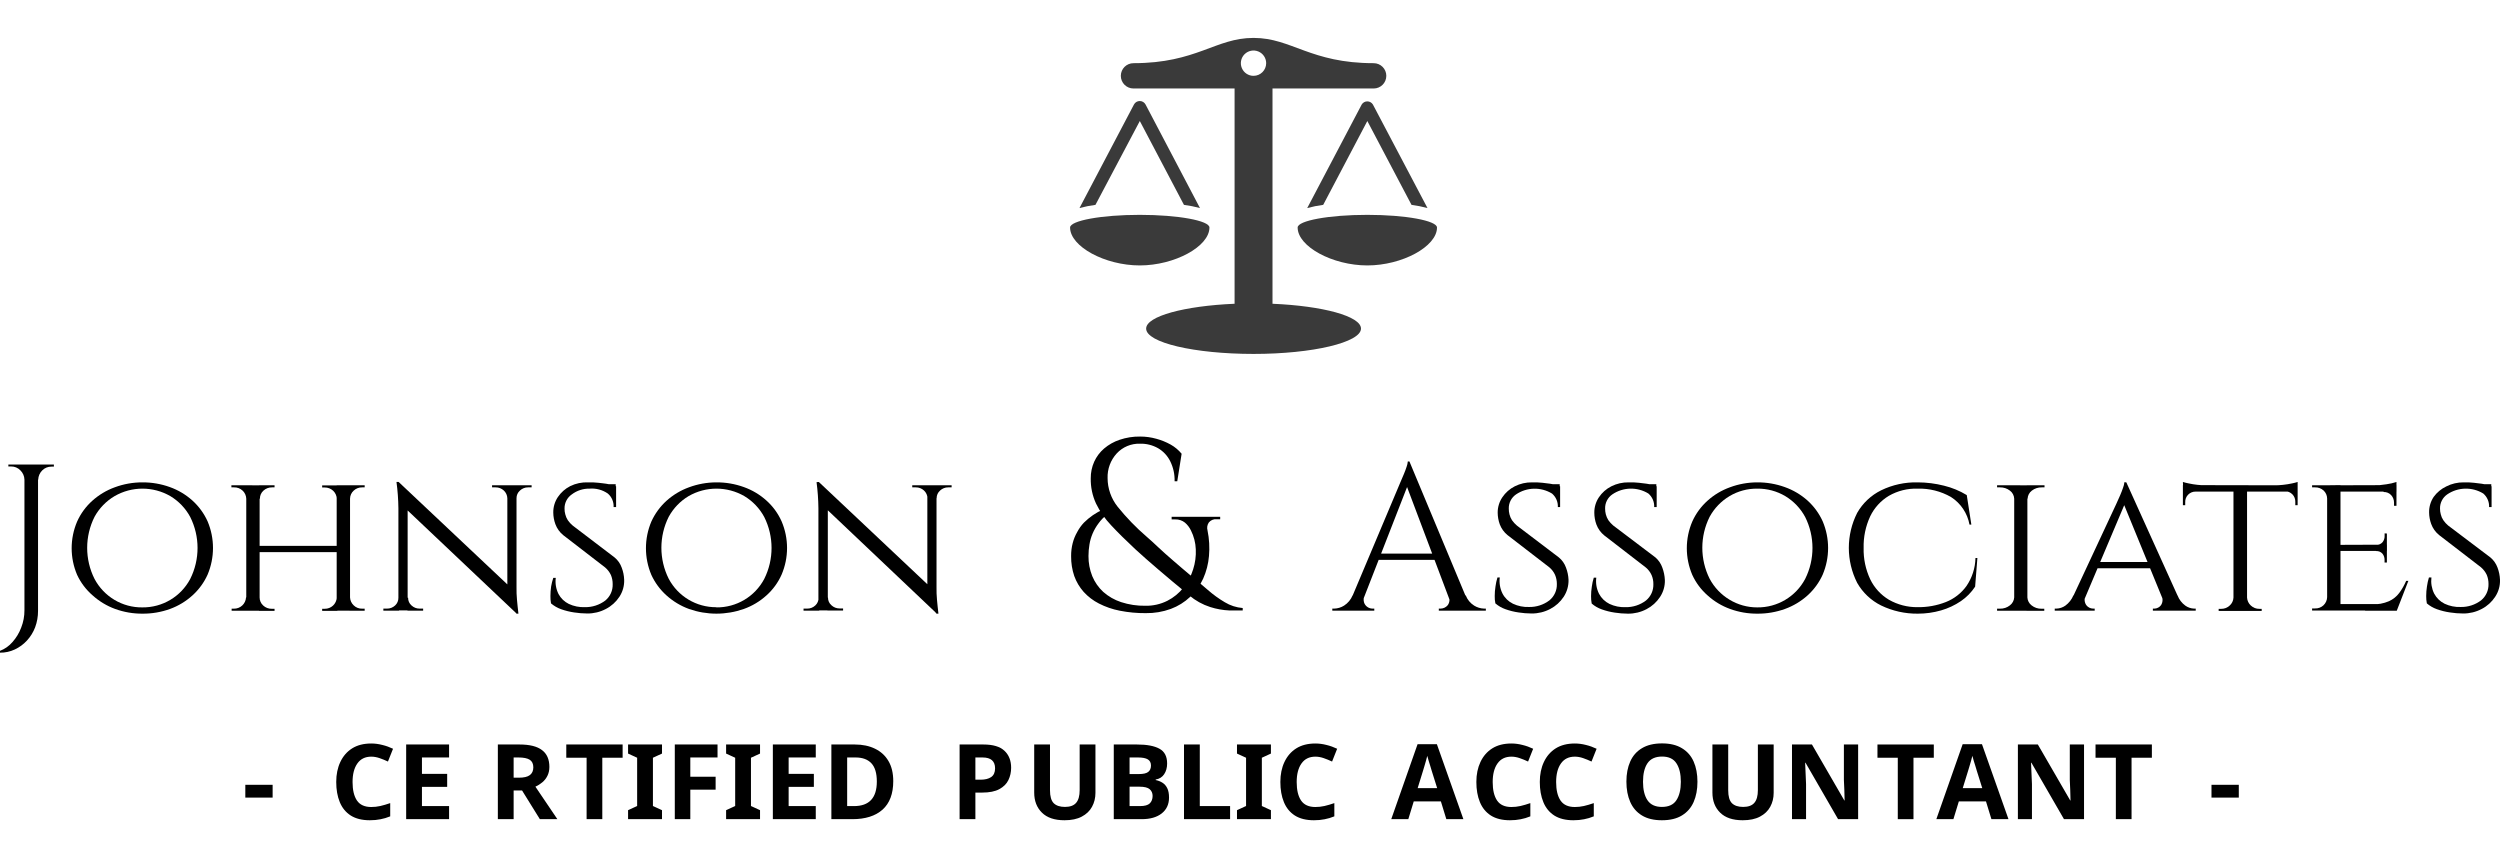
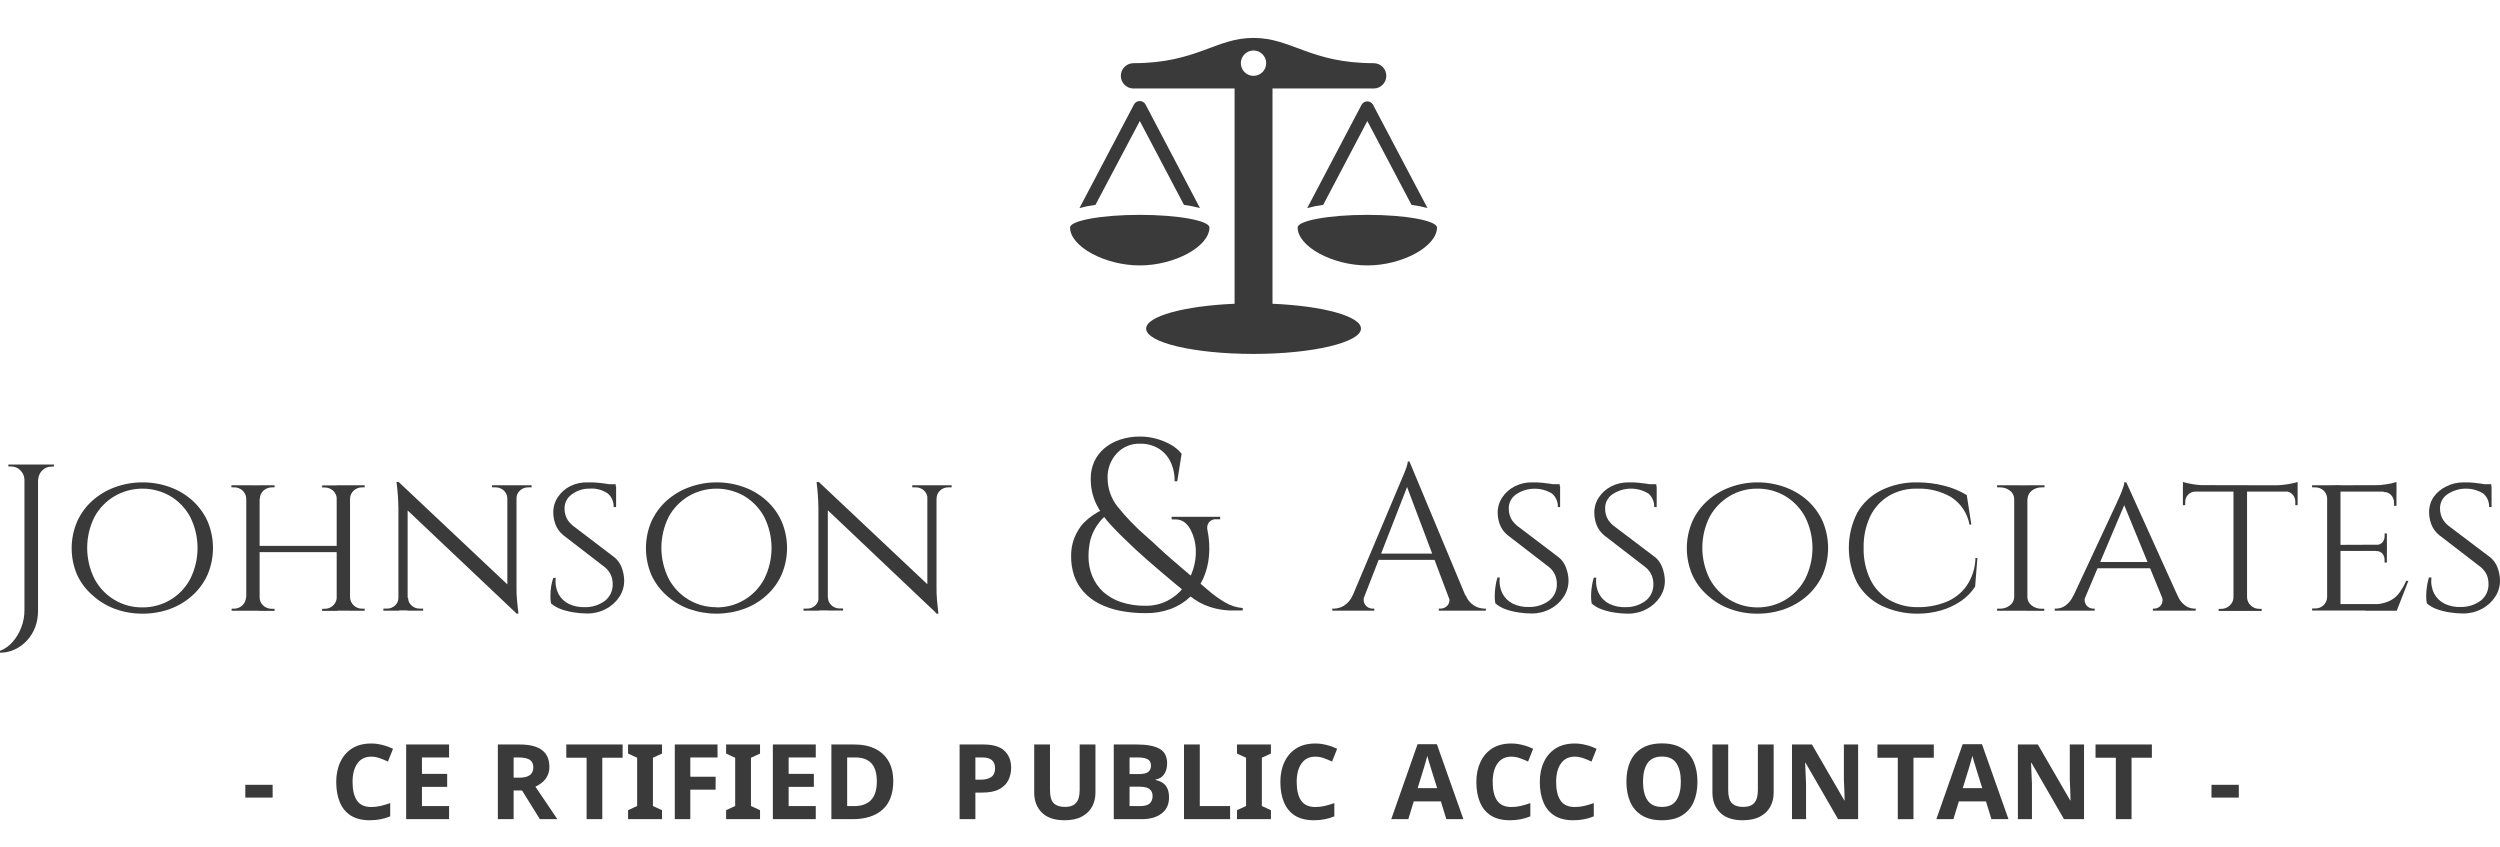
<svg xmlns="http://www.w3.org/2000/svg" viewBox="0 0 430.53 145.86">
  <defs>
-     <style>.cls-1{fill:none;}.cls-2{fill:#3a3a3a;}.cls-3{font-size:18px;font-family:Montserrat-Bold, Montserrat;font-weight:700;}.cls-4{letter-spacing:-0.01em;}.cls-5{letter-spacing:0em;}.cls-6{letter-spacing:-0.01em;}.cls-7{letter-spacing:-0.01em;}.cls-8{letter-spacing:-0.03em;}</style>
+     <style>.cls-1{fill:none;}.cls-2,.cls-3{fill:#3a3a3a;}.cls-3{font-size:18px;font-family:Montserrat-Bold, Montserrat;font-weight:700;}.cls-4{letter-spacing:-0.01em;}.cls-5{letter-spacing:0em;}.cls-6{letter-spacing:-0.01em;}.cls-7{letter-spacing:-0.01em;}.cls-8{letter-spacing:-0.03em;}</style>
  </defs>
  <g id="Layer_2" data-name="Layer 2">
    <g id="Layer_1-2" data-name="Layer 1">
      <rect class="cls-1" x="181.05" width="69.66" height="69.66" />
      <path class="cls-2" d="M237.28,10.88c-10.87,0-14.14-4.34-20.65-4.35h-.06c-6.52,0-9.78,4.35-20.65,4.35a2.18,2.18,0,1,0,0,4.36h17.41V52.31c-8.65.37-15.23,2.14-15.23,4.28,0,2.41,8.28,4.36,18.5,4.36s18.5-2,18.5-4.36c0-2.14-6.58-3.91-15.24-4.28V15.24h17.42a2.18,2.18,0,0,0,0-4.36ZM236.19,37c-6.62,0-12,1-12,2.18,0,3.27,6,6.53,12,6.53s12-3.26,12-6.53C248.16,38,242.8,37,236.19,37Zm0-16.16,7.61,14.44a21.44,21.44,0,0,1,2.75.55L237.15,18a1.13,1.13,0,0,0-1.93,0l-9.38,17.83a20.76,20.76,0,0,1,2.75-.55Zm-39.18,0,7.6,14.44a21.28,21.28,0,0,1,2.76.55L198,18A1.13,1.13,0,0,0,196,18l-9.38,17.83a20.76,20.76,0,0,1,2.75-.55ZM197,37c-6.62,0-12,1-12,2.18,0,3.27,6,6.53,12,6.53s12-3.26,12-6.53C209,38,203.62,37,197,37ZM216.6,13.06a2.18,2.18,0,1,1,2.17-2.18A2.18,2.18,0,0,1,216.6,13.06Z" transform="translate(-0.72)" />
-       <path d="M7.27,80v25.2a8,8,0,0,1-.5,2.83,7.06,7.06,0,0,1-1.41,2.28,6.64,6.64,0,0,1-2.08,1.53,5.87,5.87,0,0,1-2.56.56v-.32a5.3,5.3,0,0,0,2.14-1.5,7.84,7.84,0,0,0,1.51-2.5,8,8,0,0,0,.56-3V80ZM5,82.6H4.93a2.31,2.31,0,0,0-.7-1.6,2.16,2.16,0,0,0-1.6-.67H2.16V80H5Zm2.12,0V80H10v.36H9.58A2.18,2.18,0,0,0,8,81a2.35,2.35,0,0,0-.7,1.6Z" transform="translate(-0.72)" />
-       <path d="M25.24,83.07a13.66,13.66,0,0,1,4.73.81,11.74,11.74,0,0,1,3.89,2.32,10.91,10.91,0,0,1,2.61,3.58,11.79,11.79,0,0,1,0,9.18,10.81,10.81,0,0,1-2.61,3.58A11.76,11.76,0,0,1,30,104.87a13.66,13.66,0,0,1-4.73.81,13.53,13.53,0,0,1-4.72-.81,11.88,11.88,0,0,1-3.87-2.33A10.54,10.54,0,0,1,14,99a11.68,11.68,0,0,1,0-9.18,10.64,10.64,0,0,1,2.61-3.58,11.85,11.85,0,0,1,3.87-2.32A13.53,13.53,0,0,1,25.24,83.07Zm0,21.53a9.21,9.21,0,0,0,8.24-4.9,11.92,11.92,0,0,0,0-10.67,9.38,9.38,0,0,0-3.42-3.59,9.59,9.59,0,0,0-9.61,0A9.38,9.38,0,0,0,17,89,11.92,11.92,0,0,0,17,99.7a9.27,9.27,0,0,0,3.42,3.6A9.16,9.16,0,0,0,25.24,104.6Z" transform="translate(-0.72)" />
-       <path d="M43.24,85.88h-.11a2,2,0,0,0-.63-1.39A2.06,2.06,0,0,0,41,83.93h-.43v-.36h2.63Zm0,17v2.3H40.61v-.36H41a2.05,2.05,0,0,0,2.09-1.94Zm2.19-19.3v21.6h-2.3V83.57ZM59.08,94v1.08H45V94Zm-13.76-8.1V83.57H48v.36h-.43a2.13,2.13,0,0,0-1.48.56,1.82,1.82,0,0,0-.61,1.39Zm0,17h.11a1.85,1.85,0,0,0,.61,1.37,2.09,2.09,0,0,0,1.48.57H48v.36H45.32Zm13.5-17h-.1a2,2,0,0,0-.63-1.39,2.08,2.08,0,0,0-1.46-.56H56.2v-.36h2.62Zm0,17v2.3H56.2v-.36h.43a2.05,2.05,0,0,0,2.09-1.94ZM61,83.57v21.6h-2.3V83.57Zm-.11,2.31V83.57h2.63v.36h-.43a2.06,2.06,0,0,0-1.46.56A1.91,1.91,0,0,0,61,85.88Zm0,17H61a2,2,0,0,0,.63,1.37,2,2,0,0,0,1.46.57h.43v.36H60.91Z" transform="translate(-0.72)" />
-       <path d="M69.44,102.94v2.23h-2.7v-.36h.61a2,2,0,0,0,1.41-.54,1.75,1.75,0,0,0,.57-1.33ZM69.37,83l1.55,2,0,20.12H69.33V87.53A37.44,37.44,0,0,0,69,83Zm0,0,19.94,18.79.36,3.86L69.73,86.78ZM71,102.94a1.71,1.71,0,0,0,.59,1.33,2,2,0,0,0,1.39.54h.61v.36h-2.7v-2.23ZM88.09,85.8a1.89,1.89,0,0,0-.61-1.33,2,2,0,0,0-1.41-.54h-.61v-.36h2.7V85.8Zm1.58-2.23v17.5c0,.77,0,1.5.08,2.21s.13,1.51.25,2.4h-.33l-1.58-1.91V83.57Zm-.1,2.23V83.57h2.7v.36h-.62a2,2,0,0,0-1.38.54,1.73,1.73,0,0,0-.6,1.33Z" transform="translate(-0.72)" />
-       <path d="M102,83.07c.67,0,1.26,0,1.76.07s1,.1,1.32.16a6.69,6.69,0,0,1,1,.22l.74.23,0,3.57h-.43a2.86,2.86,0,0,0-1-2.33,4.82,4.82,0,0,0-3.13-.84,4.9,4.9,0,0,0-3.08,1,2.89,2.89,0,0,0-1.24,2.43,3.51,3.51,0,0,0,.13,1,3.27,3.27,0,0,0,.43,1,4.48,4.48,0,0,0,.85.93L106.56,96a4,4,0,0,1,1.22,1.74,6.4,6.4,0,0,1,.43,2.11,5,5,0,0,1-.82,2.92,6.14,6.14,0,0,1-2.33,2.1,6.7,6.7,0,0,1-3.22.78,15.42,15.42,0,0,1-2.25-.18,12,12,0,0,1-2.25-.56,5.61,5.61,0,0,1-1.73-1,6.4,6.4,0,0,1-.1-1.27,11.84,11.84,0,0,1,.12-1.64A9.9,9.9,0,0,1,96,99.52h.43a4.83,4.83,0,0,0,.47,2.77A4,4,0,0,0,98.67,104a6,6,0,0,0,2.78.56,5.66,5.66,0,0,0,3.51-1.14,3.49,3.49,0,0,0,1.27-2.82,4,4,0,0,0-.3-1.57,3.88,3.88,0,0,0-1-1.31l-7.2-5.55a4.4,4.4,0,0,1-1.37-1.91,6,6,0,0,1-.36-2,4.67,4.67,0,0,1,.79-2.66,5.69,5.69,0,0,1,2.14-1.89A6.42,6.42,0,0,1,102,83.07Zm4.75.32,0,.65h-2.56v-.65Z" transform="translate(-0.72)" />
-       <path d="M124.09,83.07a13.62,13.62,0,0,1,4.73.81,11.64,11.64,0,0,1,3.89,2.32,10.64,10.64,0,0,1,2.61,3.58,11.68,11.68,0,0,1,0,9.18,10.54,10.54,0,0,1-2.61,3.58,11.66,11.66,0,0,1-3.89,2.33,14.19,14.19,0,0,1-9.45,0,11.88,11.88,0,0,1-3.87-2.33A10.81,10.81,0,0,1,112.89,99a11.79,11.79,0,0,1,0-9.18,10.91,10.91,0,0,1,2.61-3.58,11.85,11.85,0,0,1,3.87-2.32A13.57,13.57,0,0,1,124.09,83.07Zm0,21.53a9.21,9.21,0,0,0,8.24-4.9,11.92,11.92,0,0,0,0-10.67,9.38,9.38,0,0,0-3.42-3.59,9.59,9.59,0,0,0-9.61,0A9.38,9.38,0,0,0,115.88,89a11.92,11.92,0,0,0,0,10.67,9.21,9.21,0,0,0,8.21,4.9Z" transform="translate(-0.72)" />
-       <path d="M141.8,102.94v2.23h-2.7v-.36h.61a2,2,0,0,0,1.41-.54,1.75,1.75,0,0,0,.57-1.33ZM141.73,83l1.55,2,0,20.12h-1.62V87.53a37.44,37.44,0,0,0-.32-4.5Zm0,0,19.94,18.79.36,3.86-19.94-18.9Zm1.58,19.91a1.71,1.71,0,0,0,.6,1.33,2,2,0,0,0,1.38.54h.62v.36h-2.7v-2.23ZM160.45,85.8a1.89,1.89,0,0,0-.61-1.33,2,2,0,0,0-1.41-.54h-.61v-.36h2.7V85.8ZM162,83.57v17.5c0,.77,0,1.5.08,2.21s.13,1.51.25,2.4H162l-1.58-1.91V83.57Zm-.1,2.23V83.57h2.7v.36H164a2,2,0,0,0-1.38.54,1.73,1.73,0,0,0-.6,1.33Z" transform="translate(-0.72)" />
-       <path d="M208.67,91.35a15.15,15.15,0,0,1,.25,4.41,12,12,0,0,1-1,3.89,10.22,10.22,0,0,1-2.23,3.13,9.84,9.84,0,0,1-3.34,2.08,12,12,0,0,1-4.32.73,22.22,22.22,0,0,1-4.48-.42,13.54,13.54,0,0,1-3.59-1.24,9.13,9.13,0,0,1-2.62-2,8.38,8.38,0,0,1-1.62-2.73,10.29,10.29,0,0,1-.54-3.43,8.76,8.76,0,0,1,.27-2.24,7.51,7.51,0,0,1,.78-1.91A7.2,7.2,0,0,1,187.39,90a11.37,11.37,0,0,1,1.54-1.28,10.54,10.54,0,0,1,1.8-1l.59.93a7.19,7.19,0,0,0-1.43,1.49,8.57,8.57,0,0,0-1,1.72,8.06,8.06,0,0,0-.55,1.89,12.06,12.06,0,0,0-.17,2,9.09,9.09,0,0,0,.65,3.47,7.71,7.71,0,0,0,1.89,2.71,8.77,8.77,0,0,0,3.07,1.76,12.8,12.8,0,0,0,4.18.63,8.06,8.06,0,0,0,3.8-.86,8.41,8.41,0,0,0,2.77-2.27,9.62,9.62,0,0,0,1.66-3.13,9.77,9.77,0,0,0,.46-3.46,7.91,7.91,0,0,0-.84-3.26A4.13,4.13,0,0,0,204.78,90a2.52,2.52,0,0,0-1.66-.55h-.63V89h8.36v.42h-.63a1.52,1.52,0,0,0-1.32.55A1.63,1.63,0,0,0,208.67,91.35Zm-11.6-16.17a10.31,10.31,0,0,1,2.78.38,10.89,10.89,0,0,1,2.47,1,6.69,6.69,0,0,1,1.89,1.58l-.75,4.74H203a7.3,7.3,0,0,0-.76-3.46,5.34,5.34,0,0,0-2.08-2.23,6,6,0,0,0-3.13-.78,5.22,5.22,0,0,0-4,1.68,6,6,0,0,0-1.57,4.25,7.94,7.94,0,0,0,1.72,4.91,39.33,39.33,0,0,0,5,5.17c.61.53,1.29,1.14,2,1.82s1.59,1.45,2.56,2.29,2.05,1.77,3.25,2.77c.9.73,1.81,1.5,2.75,2.31a19.14,19.14,0,0,0,2.9,2.1,7,7,0,0,0,3.09,1v.42c-.53,0-1.3,0-2.29,0a12.66,12.66,0,0,1-3.3-.59,10.58,10.58,0,0,1-3.61-2c-1.06-.87-2-1.68-2.92-2.42l-2.43-2.06c-.75-.63-1.44-1.23-2.08-1.8s-1.28-1.14-1.89-1.7c-1.63-1.52-3-2.88-4.14-4.1a14.8,14.8,0,0,1-2.6-3.74,9.91,9.91,0,0,1-.91-4.34,6.9,6.9,0,0,1,.59-2.86,6.58,6.58,0,0,1,1.7-2.27,8.08,8.08,0,0,1,2.67-1.51A10.54,10.54,0,0,1,197.07,75.18Z" transform="translate(-0.72)" />
-       <path d="M235.7,102.54a1.83,1.83,0,0,0-.07,1.23,1.49,1.49,0,0,0,.59.77,1.55,1.55,0,0,0,.85.27h.32v.36h-7.23v-.36h.32a3.34,3.34,0,0,0,1.71-.52,3.81,3.81,0,0,0,1.46-1.75Zm7.74-23.07.33,2.52-9,23.07h-2.16l9.22-21.88c.26-.6.48-1.12.66-1.55s.34-.85.47-1.26a3.45,3.45,0,0,0,.2-.9Zm5.08,15.87v1.08H237.25V95.34Zm-5.08-15.87L254.1,105H251l-8.32-22.07Zm6.7,23.07h3a3.61,3.61,0,0,0,1.44,1.75,3.44,3.44,0,0,0,1.73.52h.29v.36h-8.1v-.36h.32a1.62,1.62,0,0,0,1.22-.59A1.57,1.57,0,0,0,250.14,102.54Z" transform="translate(-0.72)" />
-       <path d="M264.57,83.07c.67,0,1.26,0,1.77.07s.94.1,1.31.16a6.4,6.4,0,0,1,1,.22l.74.23,0,3.57H269A2.89,2.89,0,0,0,268,85a5.73,5.73,0,0,0-6.21.15,2.87,2.87,0,0,0-1.24,2.43,3.93,3.93,0,0,0,.12,1,3.27,3.27,0,0,0,.43,1,4.78,4.78,0,0,0,.85.93L269.18,96a4,4,0,0,1,1.22,1.74,6.69,6.69,0,0,1,.44,2.11,5.12,5.12,0,0,1-.83,2.92,6.19,6.19,0,0,1-2.32,2.1,6.72,6.72,0,0,1-3.22.78,15.21,15.21,0,0,1-2.25-.18,11.57,11.57,0,0,1-2.25-.56,5.38,5.38,0,0,1-1.73-1,5.65,5.65,0,0,1-.11-1.27,10.53,10.53,0,0,1,.13-1.64,8.92,8.92,0,0,1,.34-1.55H259a4.83,4.83,0,0,0,.47,2.77,4,4,0,0,0,1.8,1.75,5.92,5.92,0,0,0,2.77.56,5.62,5.62,0,0,0,3.51-1.14,3.5,3.5,0,0,0,1.28-2.82,4,4,0,0,0-.31-1.57,3.64,3.64,0,0,0-1-1.31l-7.2-5.55A4.4,4.4,0,0,1,259,90.3a6,6,0,0,1-.36-2,4.68,4.68,0,0,1,.8-2.66,5.62,5.62,0,0,1,2.14-1.89A6.38,6.38,0,0,1,264.57,83.07Zm4.75.32,0,.65h-2.55v-.65Z" transform="translate(-0.72)" />
-       <path d="M281.2,83.07c.68,0,1.26,0,1.77.07s.94.1,1.31.16a6.4,6.4,0,0,1,1,.22l.74.23,0,3.57h-.43a2.89,2.89,0,0,0-1-2.33,5.73,5.73,0,0,0-6.21.15,2.87,2.87,0,0,0-1.24,2.43,3.93,3.93,0,0,0,.12,1,3.55,3.55,0,0,0,.43,1,4.78,4.78,0,0,0,.85.93L285.81,96A4.13,4.13,0,0,1,287,97.77a7,7,0,0,1,.43,2.11,5,5,0,0,1-.83,2.92,6.19,6.19,0,0,1-2.32,2.1,6.72,6.72,0,0,1-3.22.78,15.21,15.21,0,0,1-2.25-.18,11.57,11.57,0,0,1-2.25-.56,5.38,5.38,0,0,1-1.73-1,6.3,6.3,0,0,1-.11-1.27,10.53,10.53,0,0,1,.13-1.64,8.92,8.92,0,0,1,.34-1.55h.43a4.83,4.83,0,0,0,.47,2.77,4.06,4.06,0,0,0,1.8,1.75,5.92,5.92,0,0,0,2.77.56,5.62,5.62,0,0,0,3.51-1.14,3.5,3.5,0,0,0,1.28-2.82,3.79,3.79,0,0,0-.31-1.57,3.64,3.64,0,0,0-1-1.31L277,92.21a4.4,4.4,0,0,1-1.37-1.91,6,6,0,0,1-.35-2,4.67,4.67,0,0,1,.79-2.66,5.62,5.62,0,0,1,2.14-1.89A6.38,6.38,0,0,1,281.2,83.07Zm4.76.32,0,.65h-2.55v-.65Z" transform="translate(-0.72)" />
-       <path d="M303.34,83.07a13.72,13.72,0,0,1,4.74.81A11.84,11.84,0,0,1,312,86.2a10.91,10.91,0,0,1,2.61,3.58,11.79,11.79,0,0,1,0,9.18,10.81,10.81,0,0,1-2.61,3.58,11.86,11.86,0,0,1-3.89,2.33,13.72,13.72,0,0,1-4.74.81,13.47,13.47,0,0,1-4.71-.81,11.67,11.67,0,0,1-3.87-2.33A10.54,10.54,0,0,1,292.15,99a11.68,11.68,0,0,1,0-9.18,10.64,10.64,0,0,1,2.61-3.58,11.65,11.65,0,0,1,3.87-2.32A13.47,13.47,0,0,1,303.34,83.07Zm0,21.53a9.21,9.21,0,0,0,8.25-4.9,11.92,11.92,0,0,0,0-10.67,9.38,9.38,0,0,0-3.42-3.59,9.24,9.24,0,0,0-4.83-1.29,9.14,9.14,0,0,0-4.78,1.29A9.38,9.38,0,0,0,295.14,89a11.92,11.92,0,0,0,0,10.67,9.27,9.27,0,0,0,3.42,3.6A9.15,9.15,0,0,0,303.34,104.6Z" transform="translate(-0.72)" />
-       <path d="M341.25,96.1l-.39,4.93a9.06,9.06,0,0,1-2.45,2.49,12,12,0,0,1-3.42,1.6,14.37,14.37,0,0,1-4,.56,14.15,14.15,0,0,1-6.32-1.41,9.68,9.68,0,0,1-4.12-3.89,13.35,13.35,0,0,1,0-12.06,9.66,9.66,0,0,1,4.12-3.88A13.63,13.63,0,0,1,331,83.07a18.5,18.5,0,0,1,4.5.57,13.87,13.87,0,0,1,3.92,1.62l.79,5.08h-.32a7.16,7.16,0,0,0-3.19-4.75,10.92,10.92,0,0,0-5.74-1.44A9.33,9.33,0,0,0,326,85.39a8.33,8.33,0,0,0-3.21,3.53,12.21,12.21,0,0,0-1.13,5.45,12,12,0,0,0,1.13,5.38,8.29,8.29,0,0,0,3.22,3.53,9.7,9.7,0,0,0,4.94,1.28,12.8,12.8,0,0,0,4.87-.88,8,8,0,0,0,3.55-2.76,8.9,8.9,0,0,0,1.55-4.82Z" transform="translate(-0.72)" />
-       <path d="M347.7,85.88h-.11a1.82,1.82,0,0,0-.74-1.39,2.68,2.68,0,0,0-1.71-.56h-.5v-.36h3.06Zm0,17v2.3h-3.06v-.36h.5a2.63,2.63,0,0,0,1.71-.57,1.86,1.86,0,0,0,.74-1.37Zm2.16-19.3v21.6h-2.27V83.57Zm-.11,2.31V83.57h3.06l0,.36h-.47a2.68,2.68,0,0,0-1.71.56,1.81,1.81,0,0,0-.73,1.39Zm0,17h.11a1.85,1.85,0,0,0,.73,1.37,2.63,2.63,0,0,0,1.71.57h.47l0,.36h-3.06Z" transform="translate(-0.72)" />
-       <path d="M359.9,102.54a1.62,1.62,0,0,0,.11,1.68,1.49,1.49,0,0,0,1.15.59h.29v.36h-6.88v-.36h.29a2.81,2.81,0,0,0,1.55-.52,4.16,4.16,0,0,0,1.37-1.75Zm7-19.47.25,2.48-8.25,19.51h-2.26l8.53-18.28.67-1.5c.18-.42.34-.83.48-1.24a3.94,3.94,0,0,0,.25-1Zm4.25,13.71v1.08h-9.54V96.78Zm-4.25-13.71,9.9,21.89H373.9l-7.66-18.69Zm6.08,19.47h2.74a3.88,3.88,0,0,0,1.33,1.75,2.75,2.75,0,0,0,1.51.52h.29v.36h-7.38v-.36h.29a1.45,1.45,0,0,0,1.11-.59A1.62,1.62,0,0,0,372.93,102.54Z" transform="translate(-0.72)" />
-       <path d="M376.64,83a9.83,9.83,0,0,0,1,.25,13.3,13.3,0,0,0,1.49.24,14.53,14.53,0,0,0,1.55.09l-4,.36Zm19.76.58v1.08H376.64V83.54Zm-17.56,1v.08a1.76,1.76,0,0,0-1.8,1.83V87h-.4V84.54Zm6.58,18.33v2.3H382.8v-.36h.43a2.07,2.07,0,0,0,1.47-.57,1.94,1.94,0,0,0,.65-1.37Zm2.27-19.19v21.49h-2.34V83.68Zm-.11,19.19h.11a2,2,0,0,0,.65,1.37,2.09,2.09,0,0,0,1.48.57h.39v.36h-2.63ZM396.4,83v.94l-4-.36a13.89,13.89,0,0,0,1.53-.09,14.74,14.74,0,0,0,1.5-.24A8.86,8.86,0,0,0,396.4,83Zm0,1.58V87H396v-.58a1.8,1.8,0,0,0-.49-1.28,1.82,1.82,0,0,0-1.31-.55v-.08Z" transform="translate(-0.72)" />
-       <path d="M401.55,85.84h-.07a1.92,1.92,0,0,0-.61-1.37,2.09,2.09,0,0,0-1.48-.54h-.5v-.36H402Zm0,17,.47,2.3h-3.13v-.36h.5a2,2,0,0,0,2.09-1.94Zm2.23-19.3v21.6h-2.3V83.57Zm9.65,0v1.12h-9.72V83.57Zm-1.65,10.26v1.08h-8.07V93.83Zm1.69,10.23-.07,1.11h-9.69v-1.11Zm2-4-2,5.15H408l1.23-1.11a6.72,6.72,0,0,0,2.89-.53,4.54,4.54,0,0,0,1.79-1.44,10.34,10.34,0,0,0,1.18-2.07Zm-2.05-17v.93l-4.1-.36a14.39,14.39,0,0,0,2.37-.2A9.84,9.84,0,0,0,413.43,83Zm-1.65,8.85V93.9H409.9v-.07a1.34,1.34,0,0,0,1.12-.45,1.64,1.64,0,0,0,.36-1.06v-.47Zm0,3v2h-.4v-.47a1.66,1.66,0,0,0-.36-1.06,1.34,1.34,0,0,0-1.12-.45v-.07Zm1.65-10.26v2.48H413v-.54a1.88,1.88,0,0,0-.49-1.29,1.67,1.67,0,0,0-1.31-.54v-.11Z" transform="translate(-0.72)" />
-       <path d="M425,83.07c.67,0,1.26,0,1.76.07s.94.1,1.31.16a6.55,6.55,0,0,1,1,.22l.73.23,0,3.57h-.43a2.89,2.89,0,0,0-1-2.33,5.73,5.73,0,0,0-6.21.15,2.89,2.89,0,0,0-1.24,2.43,3.51,3.51,0,0,0,.13,1,3,3,0,0,0,.43,1,4.41,4.41,0,0,0,.84.93L429.6,96a4.11,4.11,0,0,1,1.22,1.74,6.67,6.67,0,0,1,.43,2.11,5,5,0,0,1-.83,2.92,6.12,6.12,0,0,1-2.32,2.1,6.72,6.72,0,0,1-3.22.78,15.21,15.21,0,0,1-2.25-.18,11.57,11.57,0,0,1-2.25-.56,5.49,5.49,0,0,1-1.73-1,6.3,6.3,0,0,1-.11-1.27,10.53,10.53,0,0,1,.13-1.64,10,10,0,0,1,.34-1.55h.43a4.92,4.92,0,0,0,.47,2.77,4.06,4.06,0,0,0,1.8,1.75,5.94,5.94,0,0,0,2.77.56,5.62,5.62,0,0,0,3.51-1.14,3.5,3.5,0,0,0,1.28-2.82,4,4,0,0,0-.3-1.57,3.88,3.88,0,0,0-1-1.31l-7.21-5.55a4.38,4.38,0,0,1-1.36-1.91,6,6,0,0,1-.36-2,4.67,4.67,0,0,1,.79-2.66A5.69,5.69,0,0,1,422,83.77,6.39,6.39,0,0,1,425,83.07Zm4.75.32,0,.65h-2.55v-.65Z" transform="translate(-0.72)" />
+       <path class="cls-2" d="M7.27,80v25.2a8,8,0,0,1-.5,2.83,7.06,7.06,0,0,1-1.41,2.28,6.64,6.64,0,0,1-2.08,1.53,5.87,5.87,0,0,1-2.56.56v-.32a5.3,5.3,0,0,0,2.14-1.5,7.84,7.84,0,0,0,1.51-2.5,8,8,0,0,0,.56-3V80ZM5,82.6H4.93a2.31,2.31,0,0,0-.7-1.6,2.16,2.16,0,0,0-1.6-.67H2.16V80H5Zm2.12,0V80H10v.36H9.58A2.18,2.18,0,0,0,8,81a2.35,2.35,0,0,0-.7,1.6Z" transform="translate(-0.72)" />
+       <path class="cls-2" d="M25.24,83.07a13.66,13.66,0,0,1,4.73.81,11.74,11.74,0,0,1,3.89,2.32,10.91,10.91,0,0,1,2.61,3.58,11.79,11.79,0,0,1,0,9.18,10.81,10.81,0,0,1-2.61,3.58A11.76,11.76,0,0,1,30,104.87a13.66,13.66,0,0,1-4.73.81,13.53,13.53,0,0,1-4.72-.81,11.88,11.88,0,0,1-3.87-2.33A10.54,10.54,0,0,1,14,99a11.68,11.68,0,0,1,0-9.18,10.64,10.64,0,0,1,2.61-3.58,11.85,11.85,0,0,1,3.87-2.32A13.53,13.53,0,0,1,25.24,83.07Zm0,21.53a9.21,9.21,0,0,0,8.24-4.9,11.92,11.92,0,0,0,0-10.67,9.38,9.38,0,0,0-3.42-3.59,9.59,9.59,0,0,0-9.61,0A9.38,9.38,0,0,0,17,89,11.92,11.92,0,0,0,17,99.7a9.27,9.27,0,0,0,3.42,3.6A9.16,9.16,0,0,0,25.24,104.6Z" transform="translate(-0.72)" />
+       <path class="cls-2" d="M43.24,85.88h-.11a2,2,0,0,0-.63-1.39A2.06,2.06,0,0,0,41,83.93h-.43v-.36h2.63Zm0,17v2.3H40.61v-.36H41a2.05,2.05,0,0,0,2.09-1.94Zm2.19-19.3v21.6h-2.3V83.57ZM59.08,94v1.08H45V94Zm-13.76-8.1V83.57H48v.36h-.43a2.13,2.13,0,0,0-1.48.56,1.82,1.82,0,0,0-.61,1.39Zm0,17h.11a1.85,1.85,0,0,0,.61,1.37,2.09,2.09,0,0,0,1.48.57H48v.36H45.32Zm13.5-17h-.1a2,2,0,0,0-.63-1.39,2.08,2.08,0,0,0-1.46-.56H56.2v-.36h2.62Zm0,17v2.3H56.2v-.36h.43a2.05,2.05,0,0,0,2.09-1.94ZM61,83.57v21.6h-2.3V83.57Zm-.11,2.31V83.57h2.63v.36h-.43a2.06,2.06,0,0,0-1.46.56A1.91,1.91,0,0,0,61,85.88Zm0,17H61a2,2,0,0,0,.63,1.37,2,2,0,0,0,1.46.57h.43v.36H60.91Z" transform="translate(-0.72)" />
+       <path class="cls-2" d="M69.44,102.94v2.23h-2.7v-.36h.61a2,2,0,0,0,1.41-.54,1.75,1.75,0,0,0,.57-1.33ZM69.37,83l1.55,2,0,20.12H69.33V87.53A37.44,37.44,0,0,0,69,83Zm0,0,19.94,18.79.36,3.86L69.73,86.78ZM71,102.94a1.71,1.71,0,0,0,.59,1.33,2,2,0,0,0,1.39.54h.61v.36h-2.7v-2.23ZM88.09,85.8a1.89,1.89,0,0,0-.61-1.33,2,2,0,0,0-1.41-.54h-.61v-.36h2.7V85.8Zm1.58-2.23v17.5c0,.77,0,1.5.08,2.21s.13,1.51.25,2.4h-.33l-1.58-1.91V83.57Zm-.1,2.23V83.57h2.7v.36h-.62a2,2,0,0,0-1.38.54,1.73,1.73,0,0,0-.6,1.33Z" transform="translate(-0.72)" />
+       <path class="cls-2" d="M102,83.07c.67,0,1.26,0,1.76.07s1,.1,1.32.16a6.69,6.69,0,0,1,1,.22l.74.23,0,3.57h-.43a2.86,2.86,0,0,0-1-2.33,4.82,4.82,0,0,0-3.13-.84,4.9,4.9,0,0,0-3.08,1,2.89,2.89,0,0,0-1.24,2.43,3.51,3.51,0,0,0,.13,1,3.27,3.27,0,0,0,.43,1,4.48,4.48,0,0,0,.85.93L106.56,96a4,4,0,0,1,1.22,1.74,6.4,6.4,0,0,1,.43,2.11,5,5,0,0,1-.82,2.92,6.14,6.14,0,0,1-2.33,2.1,6.7,6.7,0,0,1-3.22.78,15.42,15.42,0,0,1-2.25-.18,12,12,0,0,1-2.25-.56,5.61,5.61,0,0,1-1.73-1,6.4,6.4,0,0,1-.1-1.27,11.84,11.84,0,0,1,.12-1.64A9.9,9.9,0,0,1,96,99.52h.43a4.83,4.83,0,0,0,.47,2.77A4,4,0,0,0,98.67,104a6,6,0,0,0,2.78.56,5.66,5.66,0,0,0,3.51-1.14,3.49,3.49,0,0,0,1.27-2.82,4,4,0,0,0-.3-1.57,3.88,3.88,0,0,0-1-1.31l-7.2-5.55a4.4,4.4,0,0,1-1.37-1.91,6,6,0,0,1-.36-2,4.67,4.67,0,0,1,.79-2.66,5.69,5.69,0,0,1,2.14-1.89A6.42,6.42,0,0,1,102,83.07Zm4.75.32,0,.65h-2.56v-.65Z" transform="translate(-0.72)" />
+       <path class="cls-2" d="M124.09,83.07a13.62,13.62,0,0,1,4.73.81,11.64,11.64,0,0,1,3.89,2.32,10.64,10.64,0,0,1,2.61,3.58,11.68,11.68,0,0,1,0,9.18,10.54,10.54,0,0,1-2.61,3.58,11.66,11.66,0,0,1-3.89,2.33,14.19,14.19,0,0,1-9.45,0,11.88,11.88,0,0,1-3.87-2.33A10.81,10.81,0,0,1,112.89,99a11.79,11.79,0,0,1,0-9.18,10.91,10.91,0,0,1,2.61-3.58,11.85,11.85,0,0,1,3.87-2.32A13.57,13.57,0,0,1,124.09,83.07Zm0,21.53a9.21,9.21,0,0,0,8.24-4.9,11.92,11.92,0,0,0,0-10.67,9.38,9.38,0,0,0-3.42-3.59,9.59,9.59,0,0,0-9.61,0A9.38,9.38,0,0,0,115.88,89a11.92,11.92,0,0,0,0,10.67,9.21,9.21,0,0,0,8.21,4.9Z" transform="translate(-0.72)" />
+       <path class="cls-2" d="M141.8,102.94v2.23h-2.7v-.36h.61a2,2,0,0,0,1.41-.54,1.75,1.75,0,0,0,.57-1.33ZM141.73,83l1.55,2,0,20.12h-1.62V87.53a37.44,37.44,0,0,0-.32-4.5Zm0,0,19.94,18.79.36,3.86-19.94-18.9Zm1.58,19.91a1.71,1.71,0,0,0,.6,1.33,2,2,0,0,0,1.38.54h.62v.36h-2.7v-2.23ZM160.45,85.8a1.89,1.89,0,0,0-.61-1.33,2,2,0,0,0-1.41-.54h-.61v-.36h2.7V85.8ZM162,83.57v17.5c0,.77,0,1.5.08,2.21s.13,1.51.25,2.4H162l-1.58-1.91V83.57Zm-.1,2.23V83.57h2.7v.36H164a2,2,0,0,0-1.38.54,1.73,1.73,0,0,0-.6,1.33Z" transform="translate(-0.72)" />
+       <path class="cls-2" d="M208.67,91.35a15.15,15.15,0,0,1,.25,4.41,12,12,0,0,1-1,3.89,10.22,10.22,0,0,1-2.23,3.13,9.84,9.84,0,0,1-3.34,2.08,12,12,0,0,1-4.32.73,22.22,22.22,0,0,1-4.48-.42,13.54,13.54,0,0,1-3.59-1.24,9.13,9.13,0,0,1-2.62-2,8.38,8.38,0,0,1-1.62-2.73,10.29,10.29,0,0,1-.54-3.43,8.76,8.76,0,0,1,.27-2.24,7.51,7.51,0,0,1,.78-1.91A7.2,7.2,0,0,1,187.39,90a11.37,11.37,0,0,1,1.54-1.28,10.54,10.54,0,0,1,1.8-1l.59.93a7.19,7.19,0,0,0-1.43,1.49,8.57,8.57,0,0,0-1,1.72,8.06,8.06,0,0,0-.55,1.89,12.06,12.06,0,0,0-.17,2,9.09,9.09,0,0,0,.65,3.47,7.71,7.71,0,0,0,1.89,2.71,8.77,8.77,0,0,0,3.07,1.76,12.8,12.8,0,0,0,4.18.63,8.06,8.06,0,0,0,3.8-.86,8.41,8.41,0,0,0,2.77-2.27,9.62,9.62,0,0,0,1.66-3.13,9.77,9.77,0,0,0,.46-3.46,7.91,7.91,0,0,0-.84-3.26A4.13,4.13,0,0,0,204.78,90a2.52,2.52,0,0,0-1.66-.55h-.63V89h8.36v.42h-.63a1.52,1.52,0,0,0-1.32.55A1.63,1.63,0,0,0,208.67,91.35Zm-11.6-16.17a10.31,10.31,0,0,1,2.78.38,10.89,10.89,0,0,1,2.47,1,6.69,6.69,0,0,1,1.89,1.58l-.75,4.74H203a7.3,7.3,0,0,0-.76-3.46,5.34,5.34,0,0,0-2.08-2.23,6,6,0,0,0-3.13-.78,5.22,5.22,0,0,0-4,1.68,6,6,0,0,0-1.57,4.25,7.94,7.94,0,0,0,1.72,4.91,39.33,39.33,0,0,0,5,5.17c.61.53,1.29,1.14,2,1.82s1.59,1.45,2.56,2.29,2.05,1.77,3.25,2.77c.9.73,1.81,1.5,2.75,2.31a19.14,19.14,0,0,0,2.9,2.1,7,7,0,0,0,3.09,1v.42c-.53,0-1.3,0-2.29,0a12.66,12.66,0,0,1-3.3-.59,10.58,10.58,0,0,1-3.61-2c-1.06-.87-2-1.68-2.92-2.42l-2.43-2.06c-.75-.63-1.44-1.23-2.08-1.8s-1.28-1.14-1.89-1.7c-1.63-1.52-3-2.88-4.14-4.1a14.8,14.8,0,0,1-2.6-3.74,9.91,9.91,0,0,1-.91-4.34,6.9,6.9,0,0,1,.59-2.86,6.58,6.58,0,0,1,1.7-2.27,8.08,8.08,0,0,1,2.67-1.51A10.54,10.54,0,0,1,197.07,75.18Z" transform="translate(-0.72)" />
+       <path class="cls-2" d="M235.7,102.54a1.83,1.83,0,0,0-.07,1.23,1.49,1.49,0,0,0,.59.77,1.55,1.55,0,0,0,.85.27h.32v.36h-7.23v-.36h.32a3.34,3.34,0,0,0,1.71-.52,3.81,3.81,0,0,0,1.46-1.75Zm7.74-23.07.33,2.52-9,23.07h-2.16l9.22-21.88c.26-.6.48-1.12.66-1.55s.34-.85.47-1.26a3.45,3.45,0,0,0,.2-.9Zm5.08,15.87v1.08H237.25V95.34Zm-5.08-15.87L254.1,105H251l-8.32-22.07Zm6.7,23.07h3a3.61,3.61,0,0,0,1.44,1.75,3.44,3.44,0,0,0,1.73.52h.29v.36h-8.1v-.36h.32a1.62,1.62,0,0,0,1.22-.59A1.57,1.57,0,0,0,250.14,102.54Z" transform="translate(-0.72)" />
+       <path class="cls-2" d="M264.57,83.07c.67,0,1.26,0,1.77.07s.94.1,1.31.16a6.4,6.4,0,0,1,1,.22l.74.23,0,3.57H269A2.89,2.89,0,0,0,268,85a5.73,5.73,0,0,0-6.21.15,2.87,2.87,0,0,0-1.24,2.43,3.93,3.93,0,0,0,.12,1,3.27,3.27,0,0,0,.43,1,4.78,4.78,0,0,0,.85.93L269.18,96a4,4,0,0,1,1.22,1.74,6.69,6.69,0,0,1,.44,2.11,5.12,5.12,0,0,1-.83,2.92,6.19,6.19,0,0,1-2.32,2.1,6.72,6.72,0,0,1-3.22.78,15.21,15.21,0,0,1-2.25-.18,11.57,11.57,0,0,1-2.25-.56,5.38,5.38,0,0,1-1.73-1,5.65,5.65,0,0,1-.11-1.27,10.53,10.53,0,0,1,.13-1.64,8.92,8.92,0,0,1,.34-1.55H259a4.83,4.83,0,0,0,.47,2.77,4,4,0,0,0,1.8,1.75,5.92,5.92,0,0,0,2.77.56,5.62,5.62,0,0,0,3.51-1.14,3.5,3.5,0,0,0,1.28-2.82,4,4,0,0,0-.31-1.57,3.64,3.64,0,0,0-1-1.31l-7.2-5.55A4.4,4.4,0,0,1,259,90.3a6,6,0,0,1-.36-2,4.68,4.68,0,0,1,.8-2.66,5.62,5.62,0,0,1,2.14-1.89A6.38,6.38,0,0,1,264.57,83.07Zm4.75.32,0,.65h-2.55v-.65Z" transform="translate(-0.72)" />
+       <path class="cls-2" d="M281.2,83.07c.68,0,1.26,0,1.77.07s.94.1,1.31.16a6.4,6.4,0,0,1,1,.22l.74.23,0,3.57h-.43a2.89,2.89,0,0,0-1-2.33,5.73,5.73,0,0,0-6.21.15,2.87,2.87,0,0,0-1.24,2.43,3.93,3.93,0,0,0,.12,1,3.55,3.55,0,0,0,.43,1,4.78,4.78,0,0,0,.85.93L285.81,96A4.13,4.13,0,0,1,287,97.77a7,7,0,0,1,.43,2.11,5,5,0,0,1-.83,2.92,6.19,6.19,0,0,1-2.32,2.1,6.72,6.72,0,0,1-3.22.78,15.21,15.21,0,0,1-2.25-.18,11.57,11.57,0,0,1-2.25-.56,5.38,5.38,0,0,1-1.73-1,6.3,6.3,0,0,1-.11-1.27,10.53,10.53,0,0,1,.13-1.64,8.92,8.92,0,0,1,.34-1.55h.43a4.83,4.83,0,0,0,.47,2.77,4.06,4.06,0,0,0,1.8,1.75,5.92,5.92,0,0,0,2.77.56,5.62,5.62,0,0,0,3.51-1.14,3.5,3.5,0,0,0,1.28-2.82,3.79,3.79,0,0,0-.31-1.57,3.64,3.64,0,0,0-1-1.31L277,92.21a4.4,4.4,0,0,1-1.37-1.91,6,6,0,0,1-.35-2,4.67,4.67,0,0,1,.79-2.66,5.62,5.62,0,0,1,2.14-1.89A6.38,6.38,0,0,1,281.2,83.07Zm4.76.32,0,.65h-2.55v-.65Z" transform="translate(-0.72)" />
+       <path class="cls-2" d="M303.34,83.07a13.72,13.72,0,0,1,4.74.81A11.84,11.84,0,0,1,312,86.2a10.91,10.91,0,0,1,2.61,3.58,11.79,11.79,0,0,1,0,9.18,10.81,10.81,0,0,1-2.61,3.58,11.86,11.86,0,0,1-3.89,2.33,13.72,13.72,0,0,1-4.74.81,13.47,13.47,0,0,1-4.71-.81,11.67,11.67,0,0,1-3.87-2.33A10.54,10.54,0,0,1,292.15,99a11.68,11.68,0,0,1,0-9.18,10.64,10.64,0,0,1,2.61-3.58,11.65,11.65,0,0,1,3.87-2.32A13.47,13.47,0,0,1,303.34,83.07Zm0,21.53a9.21,9.21,0,0,0,8.25-4.9,11.92,11.92,0,0,0,0-10.67,9.38,9.38,0,0,0-3.42-3.59,9.24,9.24,0,0,0-4.83-1.29,9.14,9.14,0,0,0-4.78,1.29A9.38,9.38,0,0,0,295.14,89a11.92,11.92,0,0,0,0,10.67,9.27,9.27,0,0,0,3.42,3.6A9.15,9.15,0,0,0,303.34,104.6Z" transform="translate(-0.72)" />
+       <path class="cls-2" d="M341.25,96.1l-.39,4.93a9.06,9.06,0,0,1-2.45,2.49,12,12,0,0,1-3.42,1.6,14.37,14.37,0,0,1-4,.56,14.15,14.15,0,0,1-6.32-1.41,9.68,9.68,0,0,1-4.12-3.89,13.35,13.35,0,0,1,0-12.06,9.66,9.66,0,0,1,4.12-3.88A13.63,13.63,0,0,1,331,83.07a18.5,18.5,0,0,1,4.5.57,13.87,13.87,0,0,1,3.92,1.62l.79,5.08h-.32a7.16,7.16,0,0,0-3.19-4.75,10.92,10.92,0,0,0-5.74-1.44A9.33,9.33,0,0,0,326,85.39a8.33,8.33,0,0,0-3.21,3.53,12.21,12.21,0,0,0-1.13,5.45,12,12,0,0,0,1.13,5.38,8.29,8.29,0,0,0,3.22,3.53,9.7,9.7,0,0,0,4.94,1.28,12.8,12.8,0,0,0,4.87-.88,8,8,0,0,0,3.55-2.76,8.9,8.9,0,0,0,1.55-4.82Z" transform="translate(-0.72)" />
+       <path class="cls-2" d="M347.7,85.88h-.11a1.82,1.82,0,0,0-.74-1.39,2.68,2.68,0,0,0-1.71-.56h-.5v-.36h3.06Zm0,17v2.3h-3.06v-.36h.5a2.63,2.63,0,0,0,1.71-.57,1.86,1.86,0,0,0,.74-1.37Zm2.16-19.3v21.6h-2.27V83.57Zm-.11,2.31V83.57h3.06l0,.36h-.47a2.68,2.68,0,0,0-1.71.56,1.81,1.81,0,0,0-.73,1.39Zm0,17h.11a1.85,1.85,0,0,0,.73,1.37,2.63,2.63,0,0,0,1.71.57h.47l0,.36h-3.06Z" transform="translate(-0.72)" />
+       <path class="cls-2" d="M359.9,102.54a1.62,1.62,0,0,0,.11,1.68,1.49,1.49,0,0,0,1.15.59h.29v.36h-6.88v-.36h.29a2.81,2.81,0,0,0,1.55-.52,4.16,4.16,0,0,0,1.37-1.75Zm7-19.47.25,2.48-8.25,19.51h-2.26l8.53-18.28.67-1.5c.18-.42.34-.83.48-1.24a3.94,3.94,0,0,0,.25-1Zm4.25,13.71v1.08h-9.54V96.78Zm-4.25-13.71,9.9,21.89H373.9l-7.66-18.69Zm6.08,19.47h2.74a3.88,3.88,0,0,0,1.33,1.75,2.75,2.75,0,0,0,1.51.52h.29v.36h-7.38v-.36h.29a1.45,1.45,0,0,0,1.11-.59A1.62,1.62,0,0,0,372.93,102.54Z" transform="translate(-0.72)" />
+       <path class="cls-2" d="M376.64,83a9.83,9.83,0,0,0,1,.25,13.3,13.3,0,0,0,1.49.24,14.53,14.53,0,0,0,1.55.09l-4,.36Zm19.76.58v1.08H376.64V83.54Zm-17.56,1v.08a1.76,1.76,0,0,0-1.8,1.83V87h-.4V84.54Zm6.58,18.33v2.3H382.8v-.36h.43a2.07,2.07,0,0,0,1.47-.57,1.94,1.94,0,0,0,.65-1.37Zm2.27-19.19v21.49h-2.34V83.68Zm-.11,19.19h.11a2,2,0,0,0,.65,1.37,2.09,2.09,0,0,0,1.48.57h.39v.36h-2.63ZM396.4,83v.94l-4-.36a13.89,13.89,0,0,0,1.53-.09,14.74,14.74,0,0,0,1.5-.24A8.86,8.86,0,0,0,396.4,83Zm0,1.58V87H396v-.58a1.8,1.8,0,0,0-.49-1.28,1.82,1.82,0,0,0-1.31-.55v-.08Z" transform="translate(-0.72)" />
+       <path class="cls-2" d="M401.55,85.84h-.07a1.92,1.92,0,0,0-.61-1.37,2.09,2.09,0,0,0-1.48-.54h-.5v-.36H402Zm0,17,.47,2.3h-3.13v-.36h.5a2,2,0,0,0,2.09-1.94Zm2.23-19.3v21.6h-2.3V83.57Zm9.65,0v1.12h-9.72V83.57Zm-1.65,10.26v1.08h-8.07V93.83Zm1.69,10.23-.07,1.11h-9.69v-1.11Zm2-4-2,5.15H408l1.23-1.11a6.72,6.72,0,0,0,2.89-.53,4.54,4.54,0,0,0,1.79-1.44,10.34,10.34,0,0,0,1.18-2.07Zm-2.05-17v.93l-4.1-.36a14.39,14.39,0,0,0,2.37-.2A9.84,9.84,0,0,0,413.43,83Zm-1.65,8.85V93.9H409.9v-.07a1.34,1.34,0,0,0,1.12-.45,1.64,1.64,0,0,0,.36-1.06v-.47Zm0,3v2h-.4v-.47a1.66,1.66,0,0,0-.36-1.06,1.34,1.34,0,0,0-1.12-.45v-.07Zm1.65-10.26v2.48H413v-.54a1.88,1.88,0,0,0-.49-1.29,1.67,1.67,0,0,0-1.31-.54v-.11Z" transform="translate(-0.72)" />
+       <path class="cls-2" d="M425,83.07c.67,0,1.26,0,1.76.07s.94.1,1.31.16a6.55,6.55,0,0,1,1,.22l.73.23,0,3.57h-.43a2.89,2.89,0,0,0-1-2.33,5.73,5.73,0,0,0-6.21.15,2.89,2.89,0,0,0-1.24,2.43,3.51,3.51,0,0,0,.13,1,3,3,0,0,0,.43,1,4.41,4.41,0,0,0,.84.93L429.6,96a4.11,4.11,0,0,1,1.22,1.74,6.67,6.67,0,0,1,.43,2.11,5,5,0,0,1-.83,2.92,6.12,6.12,0,0,1-2.32,2.1,6.72,6.72,0,0,1-3.22.78,15.21,15.21,0,0,1-2.25-.18,11.57,11.57,0,0,1-2.25-.56,5.49,5.49,0,0,1-1.73-1,6.3,6.3,0,0,1-.11-1.27,10.53,10.53,0,0,1,.13-1.64,10,10,0,0,1,.34-1.55h.43a4.92,4.92,0,0,0,.47,2.77,4.06,4.06,0,0,0,1.8,1.75,5.94,5.94,0,0,0,2.77.56,5.62,5.62,0,0,0,3.51-1.14,3.5,3.5,0,0,0,1.28-2.82,4,4,0,0,0-.3-1.57,3.88,3.88,0,0,0-1-1.31l-7.21-5.55a4.38,4.38,0,0,1-1.36-1.91,6,6,0,0,1-.36-2,4.67,4.67,0,0,1,.79-2.66A5.69,5.69,0,0,1,422,83.77,6.39,6.39,0,0,1,425,83.07Zm4.75.32,0,.65h-2.55v-.65Z" transform="translate(-0.72)" />
      <text class="cls-3" transform="translate(41.7 141.07)">
        <tspan xml:space="preserve">-  CE</tspan>
        <tspan class="cls-4" x="42.41" y="0">R</tspan>
        <tspan class="cls-5" x="55.46" y="0">TIFIED </tspan>
        <tspan class="cls-6" x="121.93" y="0">P</tspan>
        <tspan x="134.87" y="0">UBLIC </tspan>
        <tspan class="cls-4" x="197.89" y="0">A</tspan>
        <tspan class="cls-7" x="211.5" y="0">CC</tspan>
        <tspan x="237.34" y="0">OUN</tspan>
        <tspan class="cls-8" x="281.26" y="0">T</tspan>
        <tspan x="291.76" y="0" xml:space="preserve">ANT  -</tspan>
      </text>
    </g>
  </g>
</svg>
